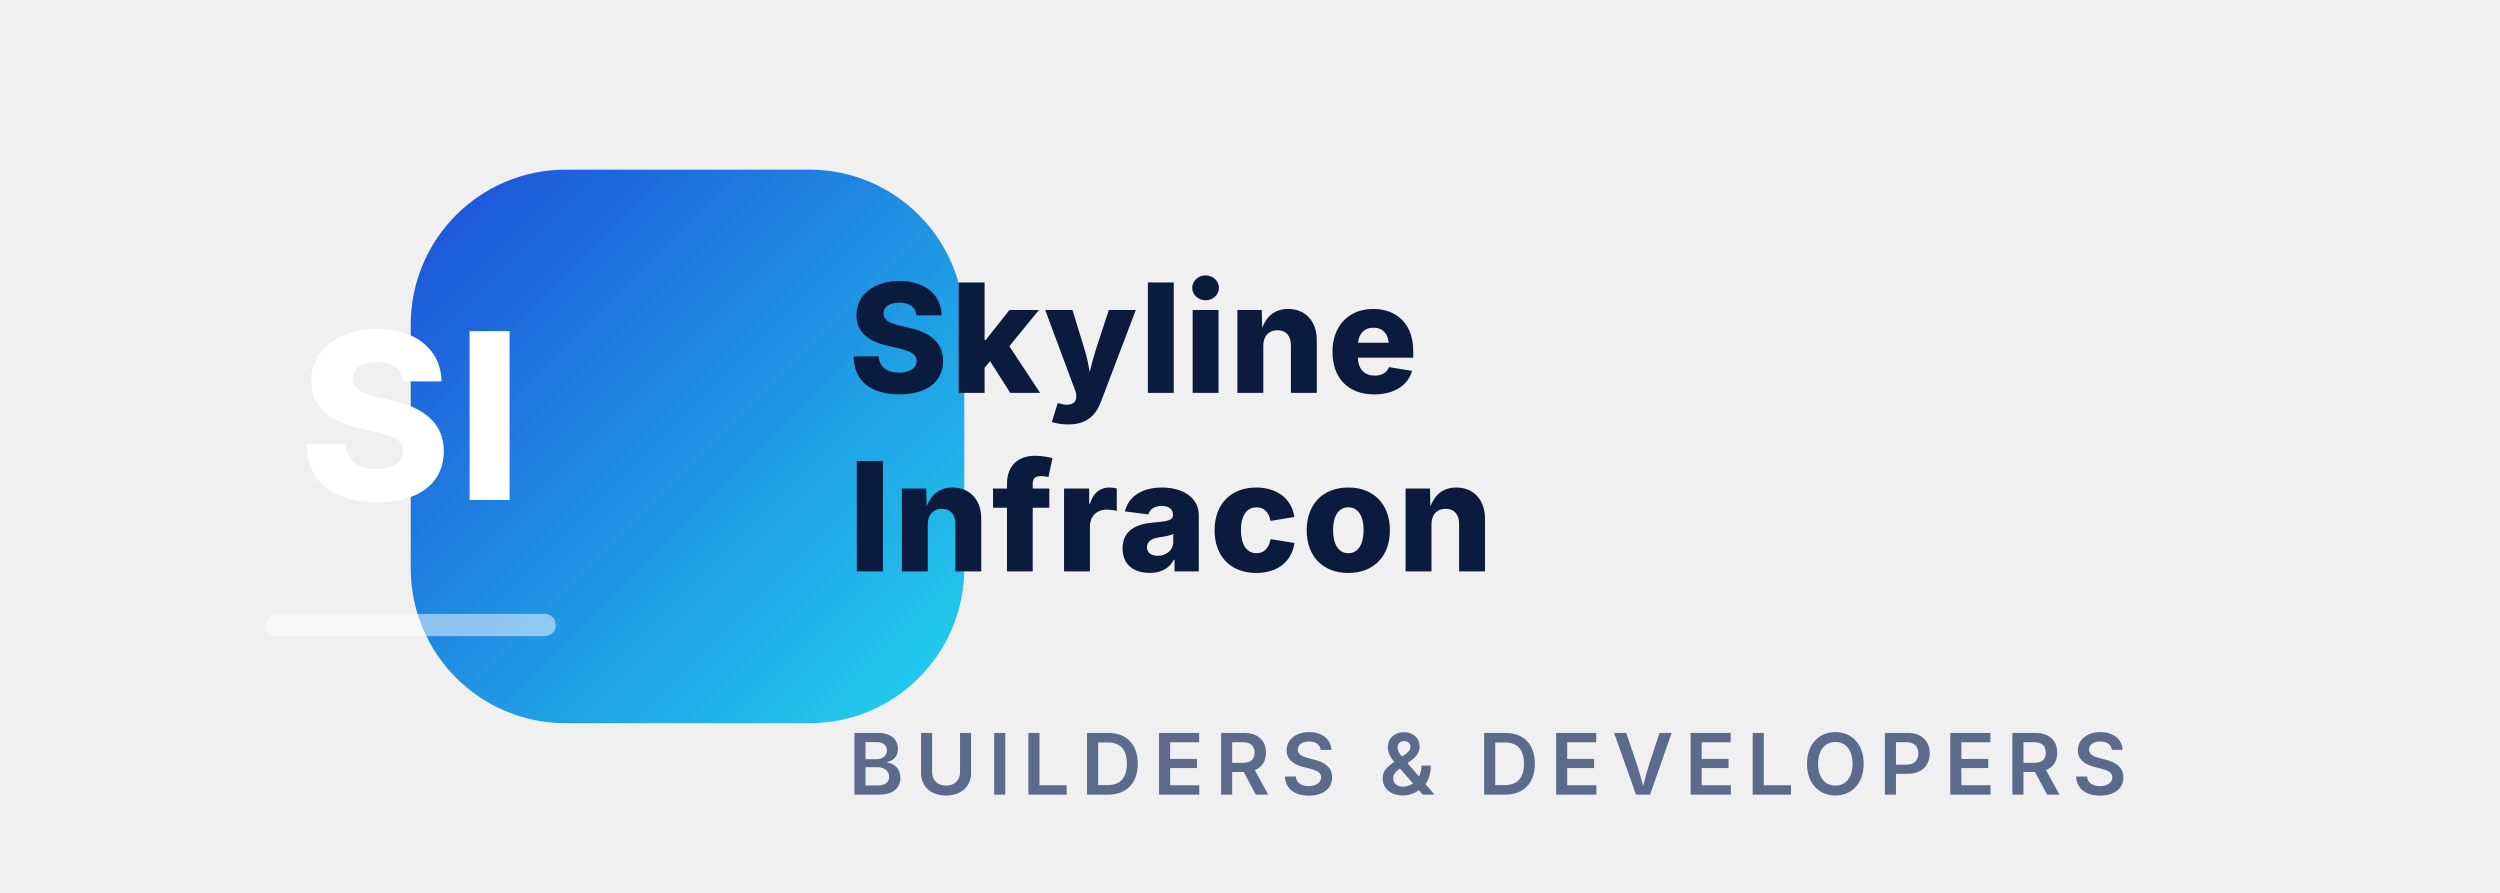
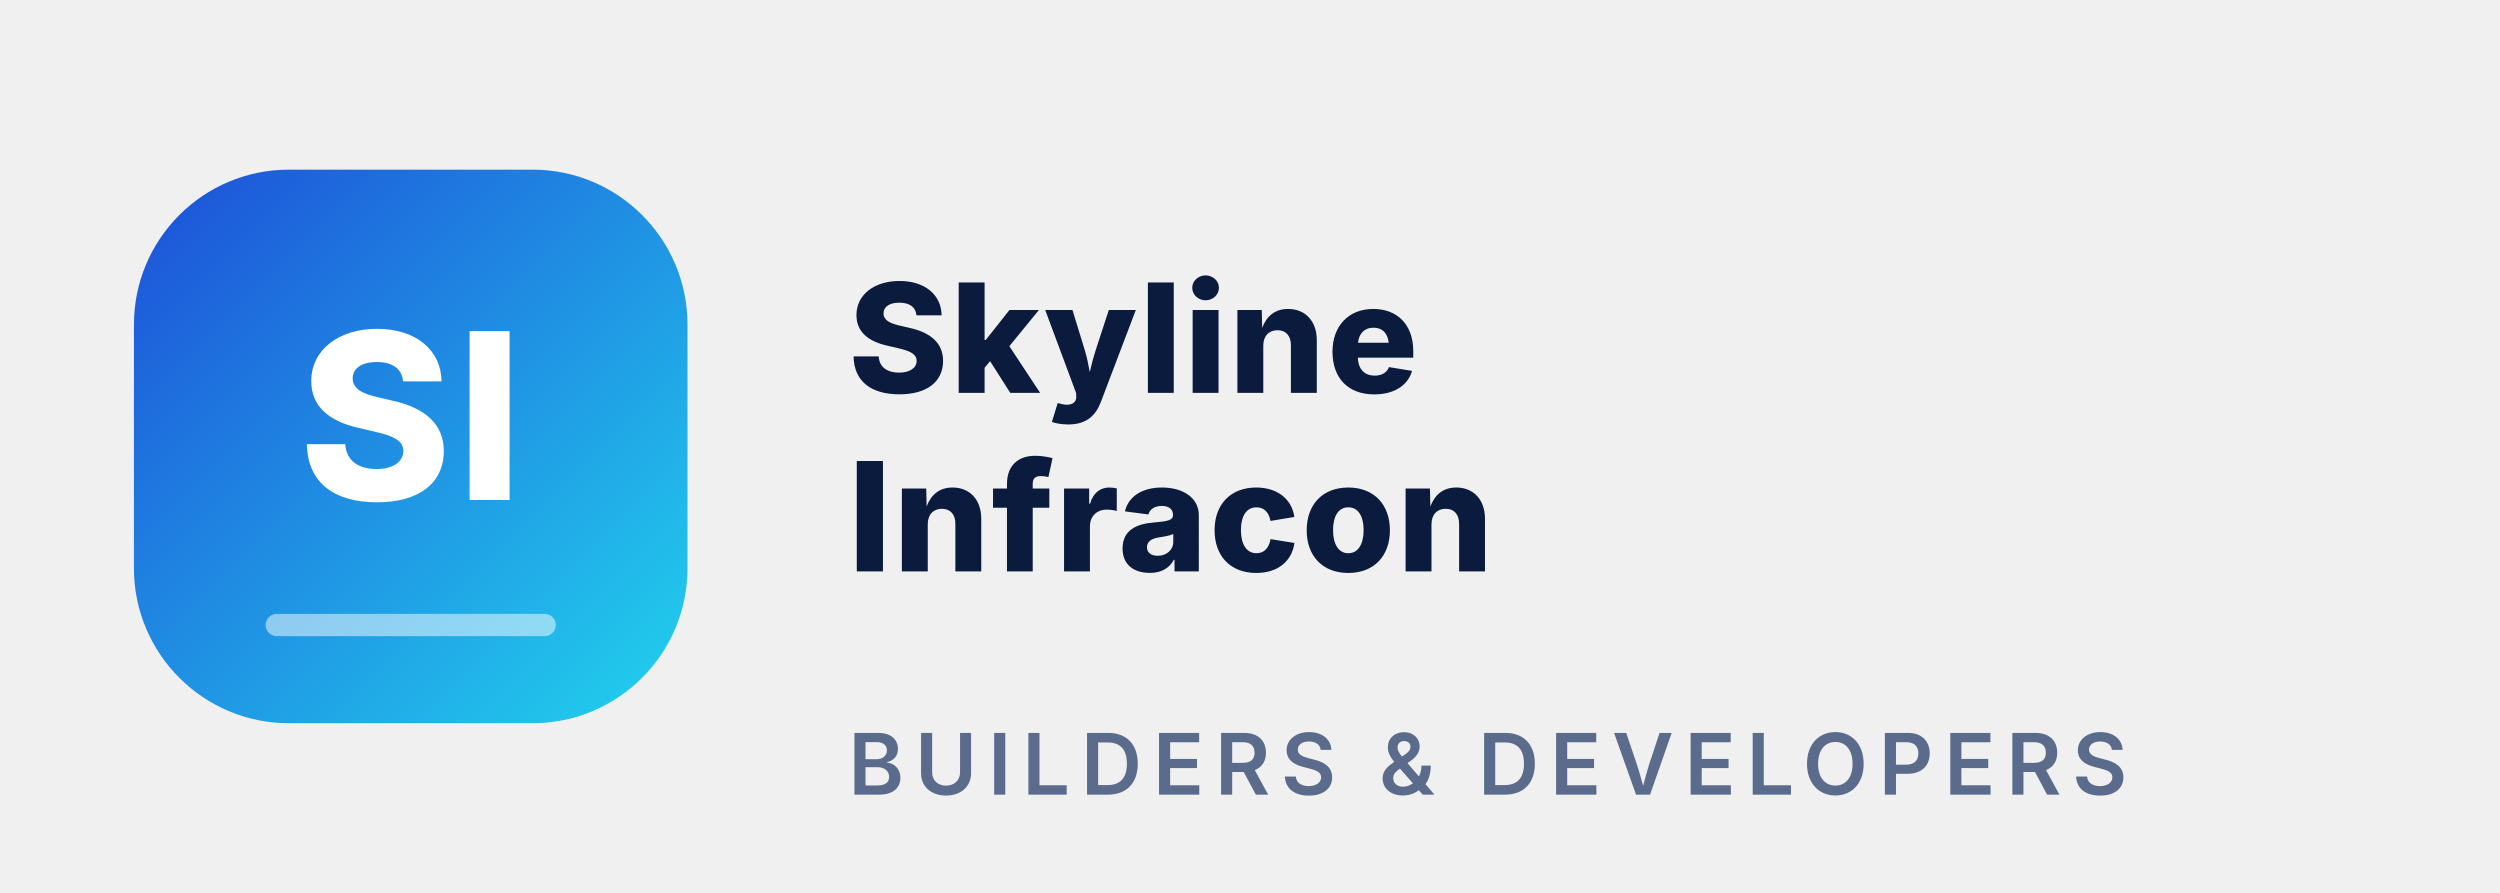
<svg xmlns="http://www.w3.org/2000/svg" viewBox="0 0 560 200" width="560" height="200" role="img" aria-label="Skyline Infracon Pvt. Ltd. logo">
  <defs>
    <linearGradient id="lg1_skyline-infracon" x1="0" y1="0" x2="1" y2="1">
      <stop offset="0" stop-color="#1D4ED8" />
      <stop offset="1" stop-color="#22D3EE" />
    </linearGradient>
    <linearGradient id="lg2_skyline-infracon" x1="0" y1="0" x2="1" y2="0">
      <stop offset="0" stop-color="#1D4ED8" />
      <stop offset="1" stop-color="#22D3EE" />
    </linearGradient>
  </defs>
  <g>
-     <rect x="92" y="38" width="124" height="124" rx="34.72" fill="url(#lg1_skyline-infracon)" />
+     <rect x="30" y="38" width="124" height="124" rx="34.72" fill="url(#lg1_skyline-infracon)" />
    <text x="92" y="112" font-family="Inter, 'Segoe UI', Arial, sans-serif" font-size="52" font-weight="800" fill="#FFFFFF" text-anchor="middle" letter-spacing="1">SI</text>
    <path d="M62 140 H122" stroke="#FFFFFF" stroke-width="5" stroke-linecap="round" opacity="0.5" />
  </g>
  <text x="190" y="88" font-family="Inter, 'Segoe UI', Arial, sans-serif" font-size="34" font-weight="800" fill="#0A1B3D" letter-spacing="0.4">Skyline</text>
  <text x="190" y="128" font-family="Inter, 'Segoe UI', Arial, sans-serif" font-size="34" font-weight="800" fill="#0A1B3D" letter-spacing="0.4">Infracon</text>
  <path d="M190 148 H309" stroke="url(#lg2_skyline-infracon)" stroke-width="6" stroke-linecap="round" />
  <text x="190" y="178" font-family="Inter, 'Segoe UI', Arial, sans-serif" font-size="19" font-weight="600" fill="#5B6B8C" letter-spacing="2.4">BUILDERS &amp; DEVELOPERS</text>
</svg>
